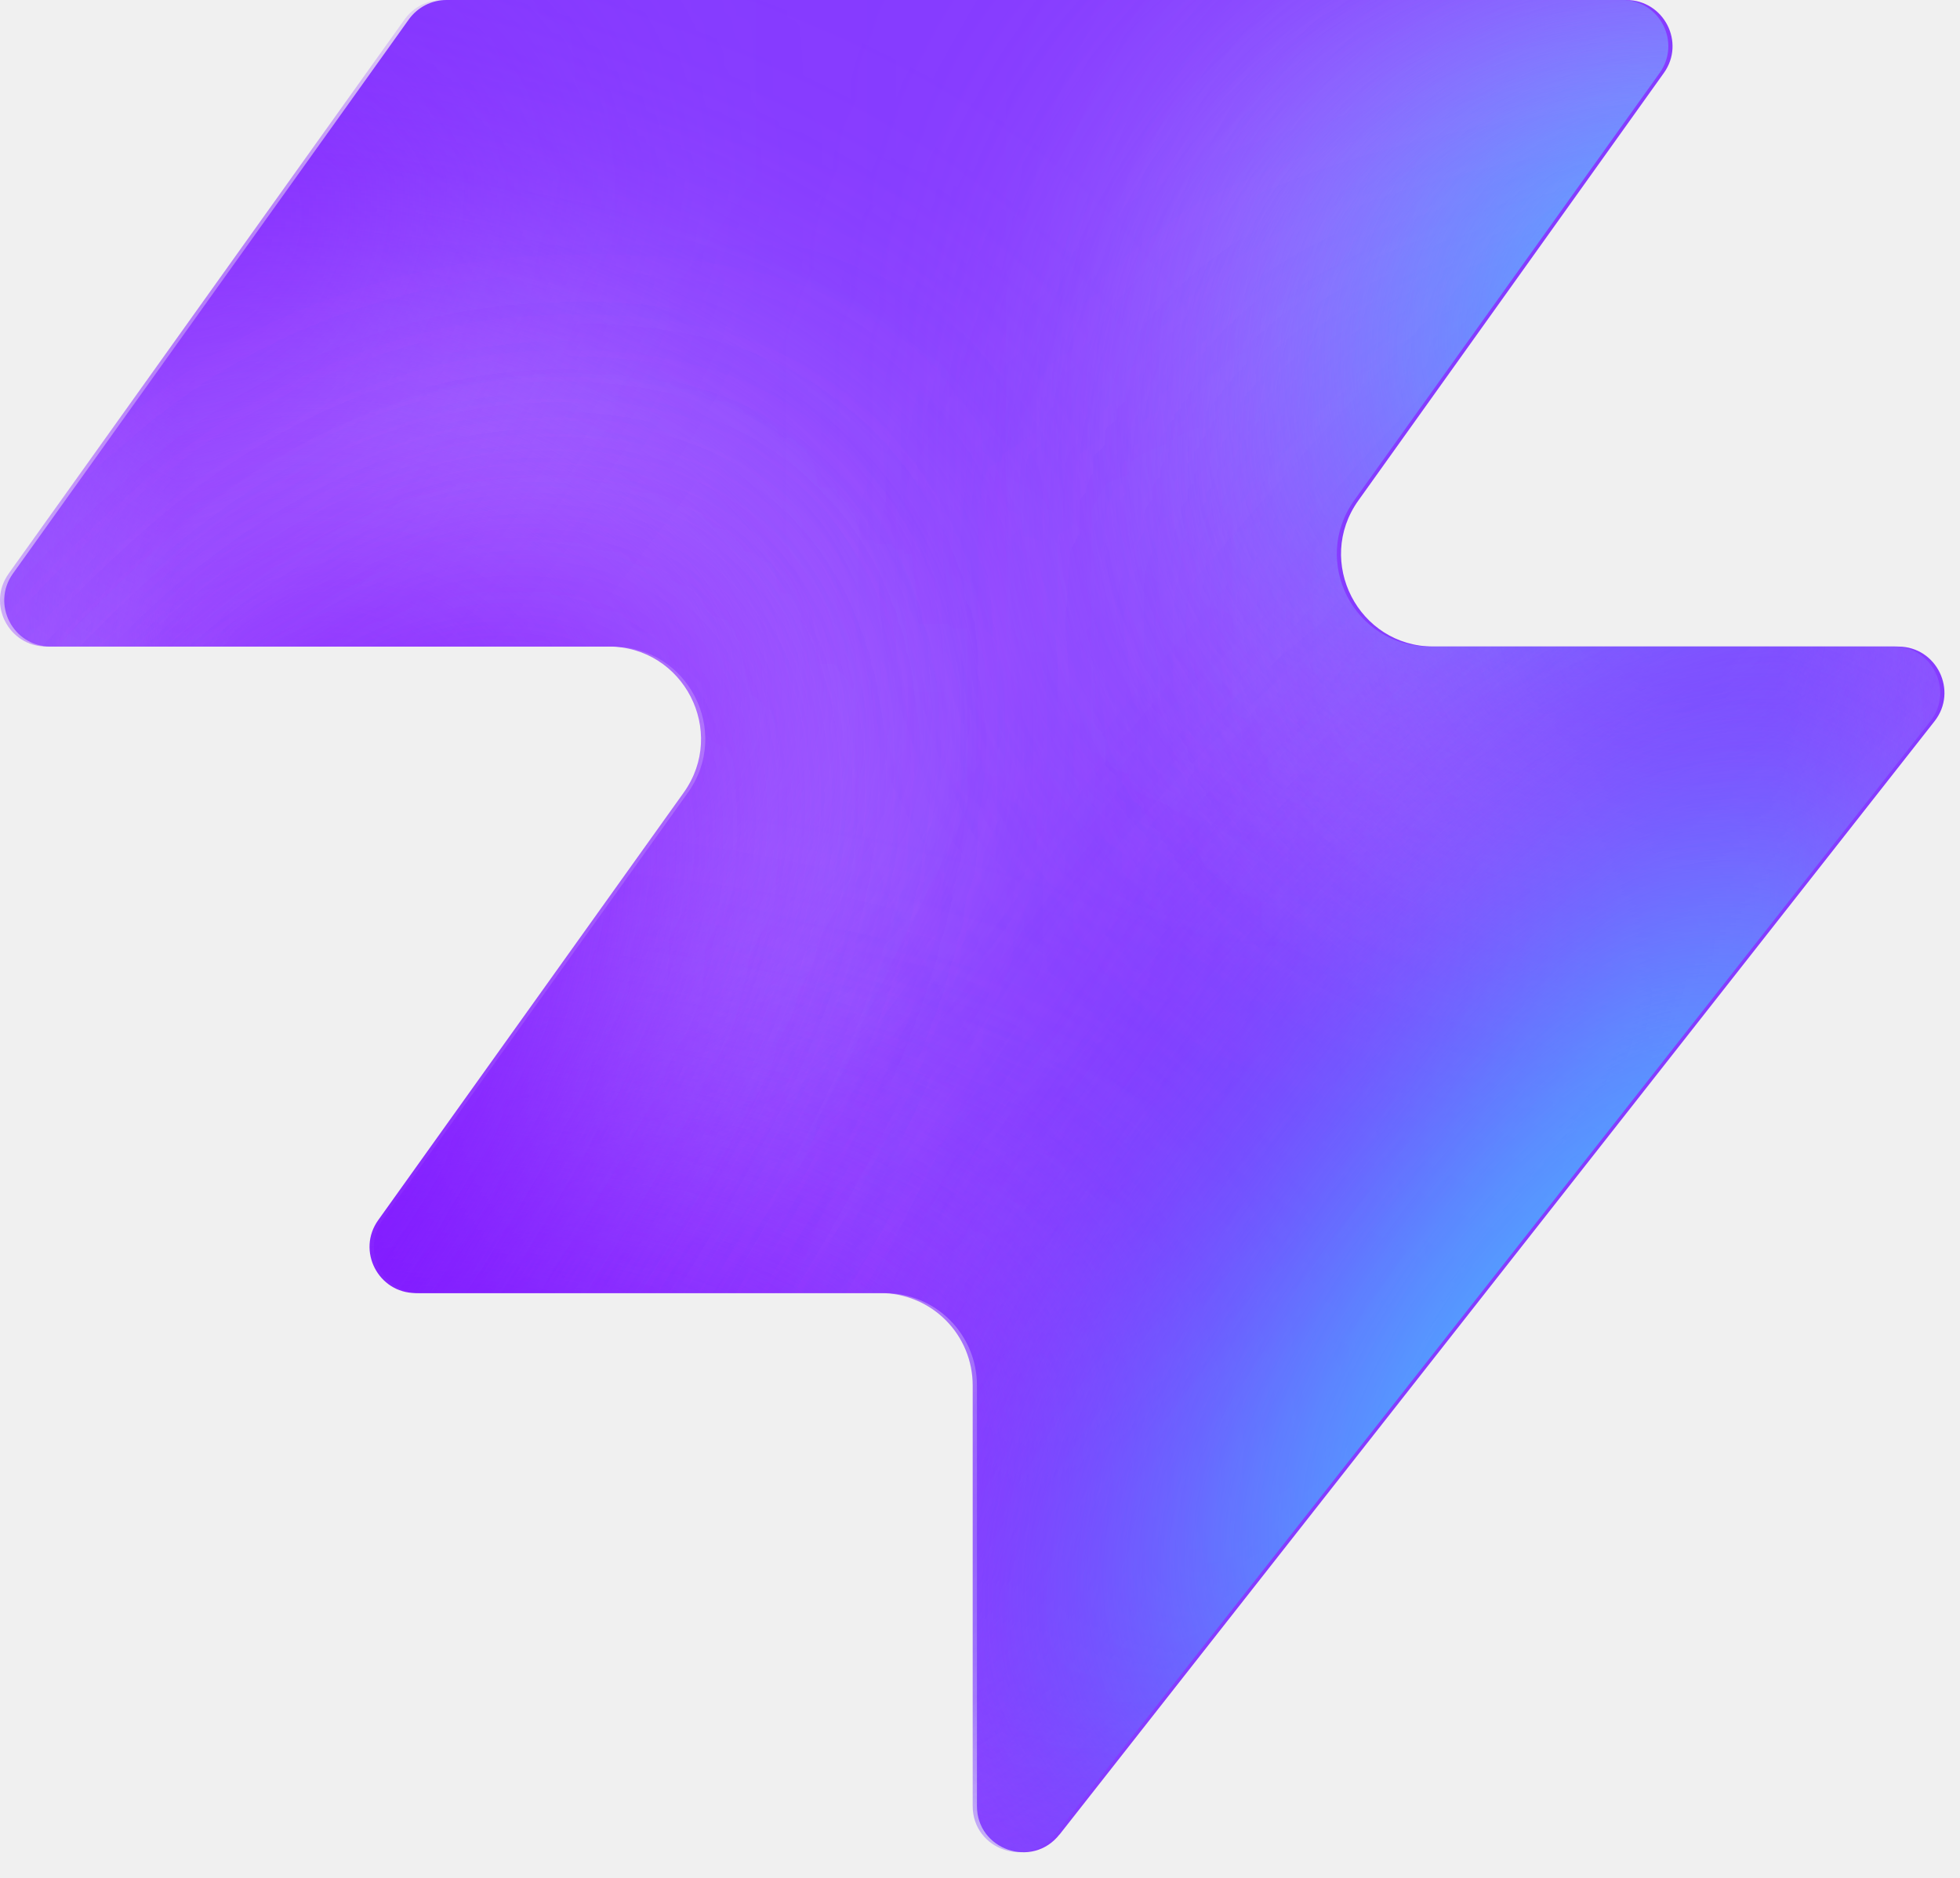
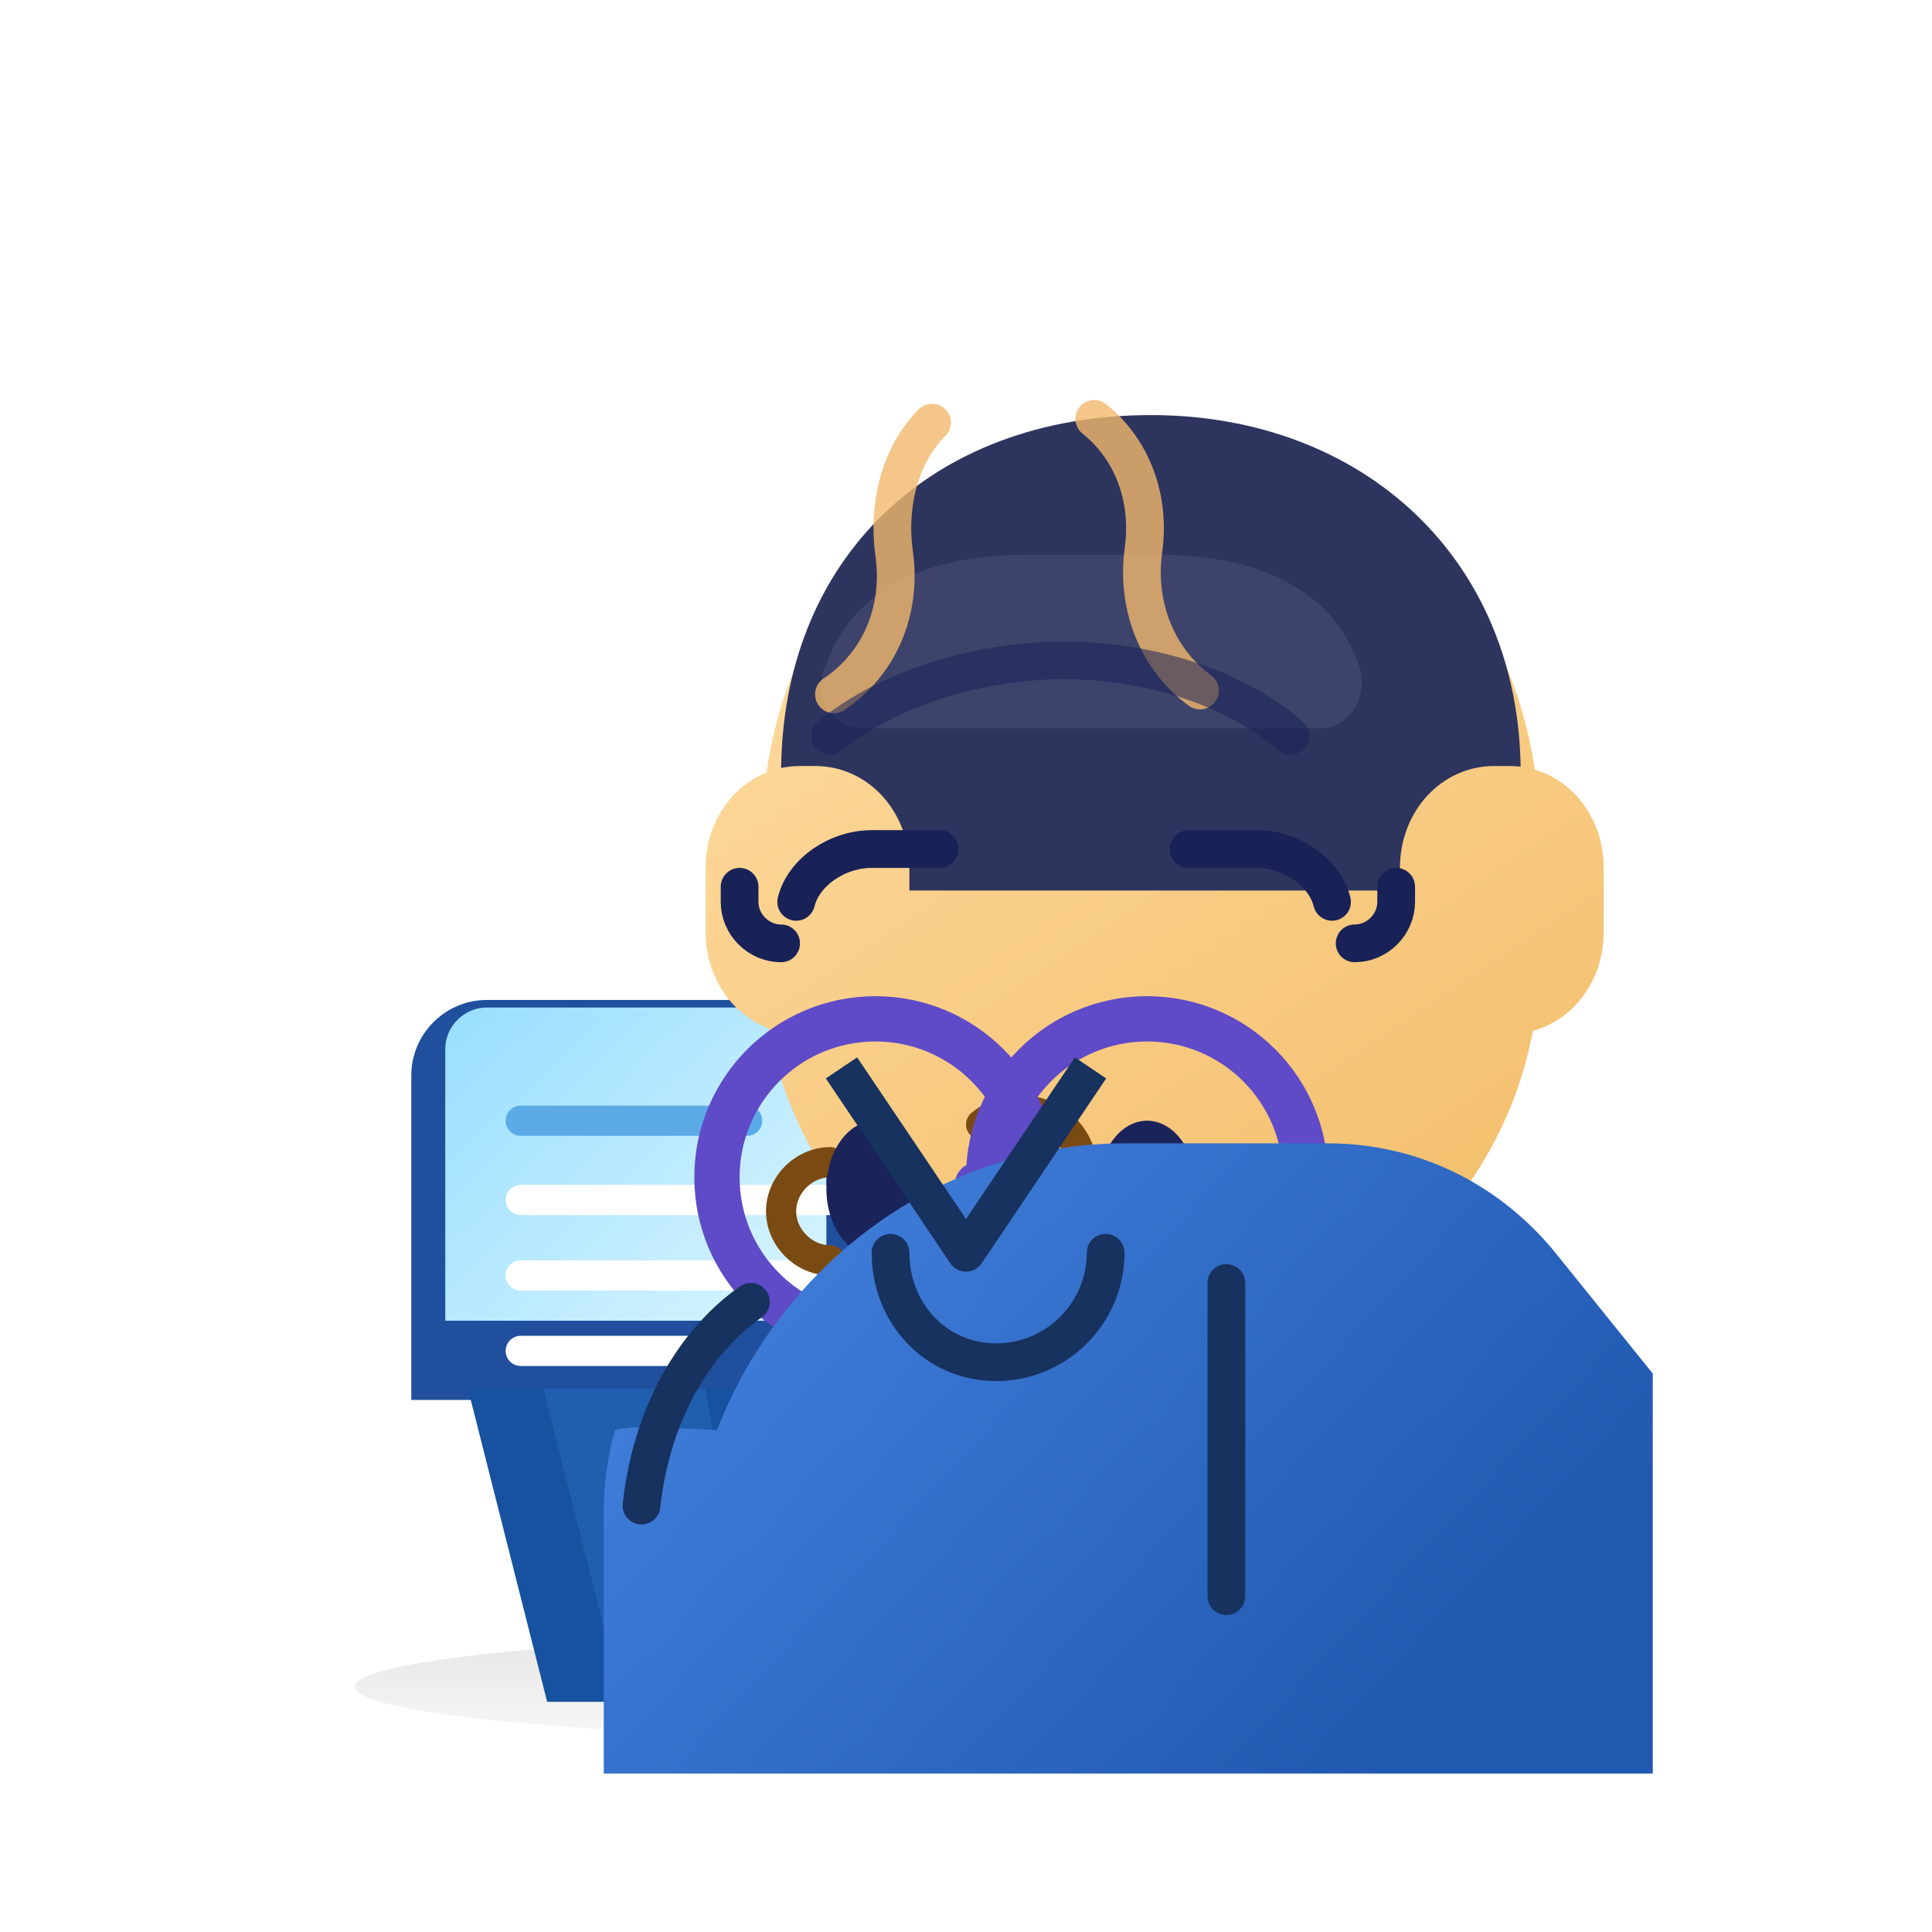
- <svg xmlns="http://www.w3.org/2000/svg" width="48" height="46" fill="none" viewBox="0 0 48 46">
-   <path fill="#863bff" d="M25.946 44.938c-.664.845-2.021.375-2.021-.698V33.937a2.26 2.26 0 0 0-2.262-2.262H10.287c-.92 0-1.456-1.04-.92-1.788l7.48-10.471c1.07-1.497 0-3.578-1.842-3.578H1.237c-.92 0-1.456-1.04-.92-1.788L10.013.474c.214-.297.556-.474.92-.474h28.894c.92 0 1.456 1.04.92 1.788l-7.48 10.471c-1.07 1.498 0 3.579 1.842 3.579h11.377c.943 0 1.473 1.088.89 1.83L25.947 44.94z" style="fill:#863bff;fill:color(display-p3 .525 .23 1);fill-opacity:1" />
-   <mask id="a" width="48" height="46" x="0" y="0" maskUnits="userSpaceOnUse" style="mask-type:alpha">
-     <path fill="#000" d="M25.842 44.938c-.664.844-2.021.375-2.021-.698V33.937a2.26 2.26 0 0 0-2.262-2.262H10.183c-.92 0-1.456-1.04-.92-1.788l7.48-10.471c1.07-1.498 0-3.579-1.842-3.579H1.133c-.92 0-1.456-1.04-.92-1.787L9.91.473c.214-.297.556-.474.92-.474h28.894c.92 0 1.456 1.04.92 1.788l-7.48 10.471c-1.07 1.498 0 3.578 1.842 3.578h11.377c.943 0 1.473 1.088.89 1.832L25.843 44.94z" style="fill:#000;fill-opacity:1" />
-   </mask>
-   <g mask="url(#a)">
-     <g filter="url(#b)">
-       <ellipse cx="5.508" cy="14.704" fill="#ede6ff" rx="5.508" ry="14.704" style="fill:#ede6ff;fill:color(display-p3 .927 .903 1);fill-opacity:1" transform="matrix(.00324 1 1 -.00324 -4.47 31.516)" />
-     </g>
-     <g filter="url(#c)">
-       <ellipse cx="10.399" cy="29.851" fill="#ede6ff" rx="10.399" ry="29.851" style="fill:#ede6ff;fill:color(display-p3 .927 .903 1);fill-opacity:1" transform="matrix(.00324 1 1 -.00324 -39.328 7.883)" />
-     </g>
-     <g filter="url(#d)">
-       <ellipse cx="5.508" cy="30.487" fill="#7e14ff" rx="5.508" ry="30.487" style="fill:#7e14ff;fill:color(display-p3 .492 .077 1);fill-opacity:1" transform="rotate(89.814 -25.913 -14.639)scale(1 -1)" />
-     </g>
-     <g filter="url(#e)">
-       <ellipse cx="5.508" cy="30.599" fill="#7e14ff" rx="5.508" ry="30.599" style="fill:#7e14ff;fill:color(display-p3 .492 .077 1);fill-opacity:1" transform="rotate(89.814 -32.644 -3.334)scale(1 -1)" />
-     </g>
-     <g filter="url(#f)">
-       <ellipse cx="5.508" cy="30.599" fill="#7e14ff" rx="5.508" ry="30.599" style="fill:#7e14ff;fill:color(display-p3 .492 .077 1);fill-opacity:1" transform="matrix(.00324 1 1 -.00324 -34.34 30.47)" />
-     </g>
-     <g filter="url(#g)">
-       <ellipse cx="14.072" cy="22.078" fill="#ede6ff" rx="14.072" ry="22.078" style="fill:#ede6ff;fill:color(display-p3 .927 .903 1);fill-opacity:1" transform="rotate(93.35 24.506 48.493)scale(-1 1)" />
-     </g>
-     <g filter="url(#h)">
-       <ellipse cx="3.47" cy="21.501" fill="#7e14ff" rx="3.47" ry="21.501" style="fill:#7e14ff;fill:color(display-p3 .492 .077 1);fill-opacity:1" transform="rotate(89.009 28.708 47.59)scale(-1 1)" />
-     </g>
-     <g filter="url(#i)">
-       <ellipse cx="3.47" cy="21.501" fill="#7e14ff" rx="3.47" ry="21.501" style="fill:#7e14ff;fill:color(display-p3 .492 .077 1);fill-opacity:1" transform="rotate(89.009 28.708 47.59)scale(-1 1)" />
-     </g>
-     <g filter="url(#j)">
-       <ellipse cx=".387" cy="8.972" fill="#7e14ff" rx="4.407" ry="29.108" style="fill:#7e14ff;fill:color(display-p3 .492 .077 1);fill-opacity:1" transform="rotate(39.51 .387 8.972)" />
-     </g>
-     <g filter="url(#k)">
-       <ellipse cx="47.523" cy="-6.092" fill="#7e14ff" rx="4.407" ry="29.108" style="fill:#7e14ff;fill:color(display-p3 .492 .077 1);fill-opacity:1" transform="rotate(37.892 47.523 -6.092)" />
-     </g>
-     <g filter="url(#l)">
-       <ellipse cx="41.412" cy="6.333" fill="#47bfff" rx="5.971" ry="9.665" style="fill:#47bfff;fill:color(display-p3 .28 .748 1);fill-opacity:1" transform="rotate(37.892 41.412 6.333)" />
-     </g>
-     <g filter="url(#m)">
-       <ellipse cx="-1.879" cy="38.332" fill="#7e14ff" rx="4.407" ry="29.108" style="fill:#7e14ff;fill:color(display-p3 .492 .077 1);fill-opacity:1" transform="rotate(37.892 -1.88 38.332)" />
-     </g>
-     <g filter="url(#n)">
-       <ellipse cx="-1.879" cy="38.332" fill="#7e14ff" rx="4.407" ry="29.108" style="fill:#7e14ff;fill:color(display-p3 .492 .077 1);fill-opacity:1" transform="rotate(37.892 -1.88 38.332)" />
-     </g>
-     <g filter="url(#o)">
-       <ellipse cx="35.651" cy="29.907" fill="#7e14ff" rx="4.407" ry="29.108" style="fill:#7e14ff;fill:color(display-p3 .492 .077 1);fill-opacity:1" transform="rotate(37.892 35.651 29.907)" />
-     </g>
-     <g filter="url(#p)">
-       <ellipse cx="38.418" cy="32.4" fill="#47bfff" rx="5.971" ry="15.297" style="fill:#47bfff;fill:color(display-p3 .28 .748 1);fill-opacity:1" transform="rotate(37.892 38.418 32.4)" />
-     </g>
-   </g>
+ <svg xmlns="http://www.w3.org/2000/svg" viewBox="0 0 512 512" fill="none">
  <defs>
-     <filter id="b" width="60.045" height="41.654" x="-19.77" y="16.149" color-interpolation-filters="sRGB" filterUnits="userSpaceOnUse">
-       <feFlood flood-opacity="0" result="BackgroundImageFix" />
-       <feBlend in="SourceGraphic" in2="BackgroundImageFix" result="shape" />
-       <feGaussianBlur result="effect1_foregroundBlur_2002_17158" stdDeviation="7.659" />
-     </filter>
-     <filter id="c" width="90.34" height="51.437" x="-54.613" y="-7.533" color-interpolation-filters="sRGB" filterUnits="userSpaceOnUse">
-       <feFlood flood-opacity="0" result="BackgroundImageFix" />
-       <feBlend in="SourceGraphic" in2="BackgroundImageFix" result="shape" />
-       <feGaussianBlur result="effect1_foregroundBlur_2002_17158" stdDeviation="7.659" />
-     </filter>
-     <filter id="d" width="79.355" height="29.4" x="-49.64" y="2.03" color-interpolation-filters="sRGB" filterUnits="userSpaceOnUse">
-       <feFlood flood-opacity="0" result="BackgroundImageFix" />
-       <feBlend in="SourceGraphic" in2="BackgroundImageFix" result="shape" />
-       <feGaussianBlur result="effect1_foregroundBlur_2002_17158" stdDeviation="4.596" />
-     </filter>
-     <filter id="e" width="79.579" height="29.4" x="-45.045" y="20.029" color-interpolation-filters="sRGB" filterUnits="userSpaceOnUse">
-       <feFlood flood-opacity="0" result="BackgroundImageFix" />
-       <feBlend in="SourceGraphic" in2="BackgroundImageFix" result="shape" />
-       <feGaussianBlur result="effect1_foregroundBlur_2002_17158" stdDeviation="4.596" />
-     </filter>
-     <filter id="f" width="79.579" height="29.4" x="-43.513" y="21.178" color-interpolation-filters="sRGB" filterUnits="userSpaceOnUse">
-       <feFlood flood-opacity="0" result="BackgroundImageFix" />
-       <feBlend in="SourceGraphic" in2="BackgroundImageFix" result="shape" />
-       <feGaussianBlur result="effect1_foregroundBlur_2002_17158" stdDeviation="4.596" />
-     </filter>
-     <filter id="g" width="74.749" height="58.852" x="15.756" y="-17.901" color-interpolation-filters="sRGB" filterUnits="userSpaceOnUse">
-       <feFlood flood-opacity="0" result="BackgroundImageFix" />
-       <feBlend in="SourceGraphic" in2="BackgroundImageFix" result="shape" />
-       <feGaussianBlur result="effect1_foregroundBlur_2002_17158" stdDeviation="7.659" />
-     </filter>
-     <filter id="h" width="61.377" height="25.362" x="23.548" y="2.284" color-interpolation-filters="sRGB" filterUnits="userSpaceOnUse">
-       <feFlood flood-opacity="0" result="BackgroundImageFix" />
-       <feBlend in="SourceGraphic" in2="BackgroundImageFix" result="shape" />
-       <feGaussianBlur result="effect1_foregroundBlur_2002_17158" stdDeviation="4.596" />
-     </filter>
-     <filter id="i" width="61.377" height="25.362" x="23.548" y="2.284" color-interpolation-filters="sRGB" filterUnits="userSpaceOnUse">
-       <feFlood flood-opacity="0" result="BackgroundImageFix" />
-       <feBlend in="SourceGraphic" in2="BackgroundImageFix" result="shape" />
-       <feGaussianBlur result="effect1_foregroundBlur_2002_17158" stdDeviation="4.596" />
-     </filter>
-     <filter id="j" width="56.045" height="63.649" x="-27.636" y="-22.853" color-interpolation-filters="sRGB" filterUnits="userSpaceOnUse">
-       <feFlood flood-opacity="0" result="BackgroundImageFix" />
-       <feBlend in="SourceGraphic" in2="BackgroundImageFix" result="shape" />
-       <feGaussianBlur result="effect1_foregroundBlur_2002_17158" stdDeviation="4.596" />
-     </filter>
-     <filter id="k" width="54.814" height="64.646" x="20.116" y="-38.415" color-interpolation-filters="sRGB" filterUnits="userSpaceOnUse">
-       <feFlood flood-opacity="0" result="BackgroundImageFix" />
-       <feBlend in="SourceGraphic" in2="BackgroundImageFix" result="shape" />
-       <feGaussianBlur result="effect1_foregroundBlur_2002_17158" stdDeviation="4.596" />
-     </filter>
-     <filter id="l" width="33.541" height="35.313" x="24.641" y="-11.323" color-interpolation-filters="sRGB" filterUnits="userSpaceOnUse">
-       <feFlood flood-opacity="0" result="BackgroundImageFix" />
-       <feBlend in="SourceGraphic" in2="BackgroundImageFix" result="shape" />
-       <feGaussianBlur result="effect1_foregroundBlur_2002_17158" stdDeviation="4.596" />
-     </filter>
-     <filter id="m" width="54.814" height="64.646" x="-29.286" y="6.009" color-interpolation-filters="sRGB" filterUnits="userSpaceOnUse">
-       <feFlood flood-opacity="0" result="BackgroundImageFix" />
-       <feBlend in="SourceGraphic" in2="BackgroundImageFix" result="shape" />
-       <feGaussianBlur result="effect1_foregroundBlur_2002_17158" stdDeviation="4.596" />
-     </filter>
-     <filter id="n" width="54.814" height="64.646" x="-29.286" y="6.009" color-interpolation-filters="sRGB" filterUnits="userSpaceOnUse">
-       <feFlood flood-opacity="0" result="BackgroundImageFix" />
-       <feBlend in="SourceGraphic" in2="BackgroundImageFix" result="shape" />
-       <feGaussianBlur result="effect1_foregroundBlur_2002_17158" stdDeviation="4.596" />
-     </filter>
-     <filter id="o" width="54.814" height="64.646" x="8.244" y="-2.416" color-interpolation-filters="sRGB" filterUnits="userSpaceOnUse">
-       <feFlood flood-opacity="0" result="BackgroundImageFix" />
-       <feBlend in="SourceGraphic" in2="BackgroundImageFix" result="shape" />
-       <feGaussianBlur result="effect1_foregroundBlur_2002_17158" stdDeviation="4.596" />
-     </filter>
-     <filter id="p" width="39.409" height="43.623" x="18.713" y="10.588" color-interpolation-filters="sRGB" filterUnits="userSpaceOnUse">
-       <feFlood flood-opacity="0" result="BackgroundImageFix" />
-       <feBlend in="SourceGraphic" in2="BackgroundImageFix" result="shape" />
-       <feGaussianBlur result="effect1_foregroundBlur_2002_17158" stdDeviation="4.596" />
-     </filter>
+     <linearGradient id="skin" x1="176" y1="120" x2="344" y2="372" gradientUnits="userSpaceOnUse">
+       <stop stop-color="#FFDFA7" />
+       <stop offset="1" stop-color="#F3BE6B" />
+     </linearGradient>
+     <linearGradient id="shirt" x1="150" y1="274" x2="364" y2="472" gradientUnits="userSpaceOnUse">
+       <stop stop-color="#4A8AE8" />
+       <stop offset="1" stop-color="#2158B0" />
+     </linearGradient>
+     <linearGradient id="screen" x1="83" y1="235" x2="207" y2="368" gradientUnits="userSpaceOnUse">
+       <stop stop-color="#7FD5FF" />
+       <stop offset="1" stop-color="#DDF6FF" />
+     </linearGradient>
+     <linearGradient id="shadow" x1="256" y1="398" x2="256" y2="474" gradientUnits="userSpaceOnUse">
+       <stop stop-color="#000000" stop-opacity="0.18" />
+       <stop offset="1" stop-color="#000000" stop-opacity="0" />
+     </linearGradient>
  </defs>
+   <rect width="512" height="512" fill="#FFFFFF" />
+   <ellipse cx="256" cy="447" rx="162" ry="14" fill="url(#shadow)" />
+   <path d="M109 285c0-11 9-20 20-20h95c11 0 20 9 20 20v86H109v-86Z" fill="#1F4F9D" />
+   <path d="M118 278c0-6 5-11 11-11h79c6 0 11 5 11 11v72H118v-72Z" fill="url(#screen)" />
+   <path d="M138 297h60" stroke="#5BAAE6" stroke-width="8" stroke-linecap="round" />
+   <path d="M138 318h86" stroke="#FFFFFF" stroke-width="8" stroke-linecap="round" />
+   <path d="M138 338h76" stroke="#FFFFFF" stroke-width="8" stroke-linecap="round" />
+   <path d="M138 358h47" stroke="#FFFFFF" stroke-width="8" stroke-linecap="round" />
+   <path d="M124 368h110l18 83H145l-21-83Z" fill="#16529F" />
+   <path d="M144 368h43l14 83h-36l-21-83Z" fill="#2C6CC1" opacity=".45" />
+   <path d="M202 221c0-60 46-110 103-110 57 0 103 50 103 110v33c0 57-46 104-103 104-57 0-103-47-103-104v-33Z" fill="url(#skin)" />
+   <path d="M207 205c0-57 40-95 98-95 56 0 98 38 98 95v13c0 10-8 18-18 18H227c-11 0-20-9-20-20v-11Z" fill="#2D345E" />
+   <path d="M219 176c7-20 27-29 53-29h35c26 0 46 9 53 29 3 8-2 17-10 17H229c-9 0-14-9-10-17Z" fill="#4A5177" opacity=".55" />
+   <path d="M187 230c0-15 11-27 25-27h4c14 0 25 12 25 27v17c0 15-11 27-25 27h-4c-14 0-25-12-25-27v-17Z" fill="url(#skin)" />
+   <path d="M371 230c0-15 11-27 25-27h4c14 0 25 12 25 27v17c0 15-11 27-25 27h-4c-14 0-25-12-25-27v-17Z" fill="url(#skin)" />
+   <path d="M260 298c6-5 15-5 21 0 7 6 8 16 2 23-4 4-6 10-6 16 0 11 9 20 20 20" stroke="#7A4A13" stroke-width="8" stroke-linecap="round" stroke-linejoin="round" />
+   <path d="M220 308c-7 0-13 6-13 13 0 7 6 13 13 13" stroke="#7A4A13" stroke-width="8" stroke-linecap="round" />
+   <circle cx="232" cy="312" r="42" stroke="#5F4AC7" stroke-width="12" />
+   <circle cx="304" cy="312" r="42" stroke="#5F4AC7" stroke-width="12" />
+   <path d="M274 314h-15" stroke="#5F4AC7" stroke-width="12" stroke-linecap="round" />
+   <ellipse cx="232" cy="315" rx="13" ry="18" fill="#1B235B" />
+   <ellipse cx="304" cy="315" rx="13" ry="18" fill="#1B235B" />
+   <path d="M211 239c2-8 11-14 20-14h18" stroke="#182257" stroke-width="10" stroke-linecap="round" />
+   <path d="M353 239c-2-8-11-14-20-14h-18" stroke="#182257" stroke-width="10" stroke-linecap="round" />
+   <path d="M207 250c-6 0-11-5-11-11v-4" stroke="#182257" stroke-width="10" stroke-linecap="round" />
+   <path d="M359 250c6 0 11-5 11-11v-4" stroke="#182257" stroke-width="10" stroke-linecap="round" />
+   <path d="M241 375c0-13 11-24 24-24h27v12c0 18-14 32-32 32h-7c-7 0-12-5-12-12v-8Z" fill="#F4C06C" />
+   <path d="M311 373c0-10 8-18 18-18h74c7 0 13 6 13 13v4h-105Z" fill="#244F95" />
+   <path d="M246 391c8-13 18-20 31-20" stroke="#7A4A13" stroke-width="9" stroke-linecap="round" />
+   <path d="M275 399c8-11 18-18 31-18" stroke="#7A4A13" stroke-width="9" stroke-linecap="round" />
+   <path d="M300 393c7-8 15-12 24-12" stroke="#7A4A13" stroke-width="9" stroke-linecap="round" />
+   <path d="M190 379c18-46 61-76 108-76h54c24 0 46 11 61 30l25 31v106H160V401c0-8 1-15 3-22 4-1 9-1 27 0Z" fill="url(#shirt)" />
+   <path d="M236 332c0 16 12 29 28 29s29-13 29-29" stroke="#17325E" stroke-width="10" stroke-linecap="round" />
+   <path d="M223 283 256 332l33-49" stroke="#17325E" stroke-width="10" stroke-linejoin="round" />
+   <path d="M199 345c-13 9-26 27-29 54" stroke="#17325E" stroke-width="10" stroke-linecap="round" />
+   <path d="M325 340v83" stroke="#17325E" stroke-width="10" stroke-linecap="round" />
+   <path d="M247 112c-8 8-12 21-10 35 2 15-4 29-16 37" stroke="#F2B86C" stroke-width="10" stroke-linecap="round" opacity=".8" />
+   <path d="M290 111c10 8 15 21 13 35-2 15 4 29 15 37" stroke="#F2B86C" stroke-width="10" stroke-linecap="round" opacity=".8" />
+   <path d="M220 195c16-13 40-20 62-20 22 0 45 7 60 20" stroke="#182257" stroke-width="10" stroke-linecap="round" opacity=".55" />
</svg>
